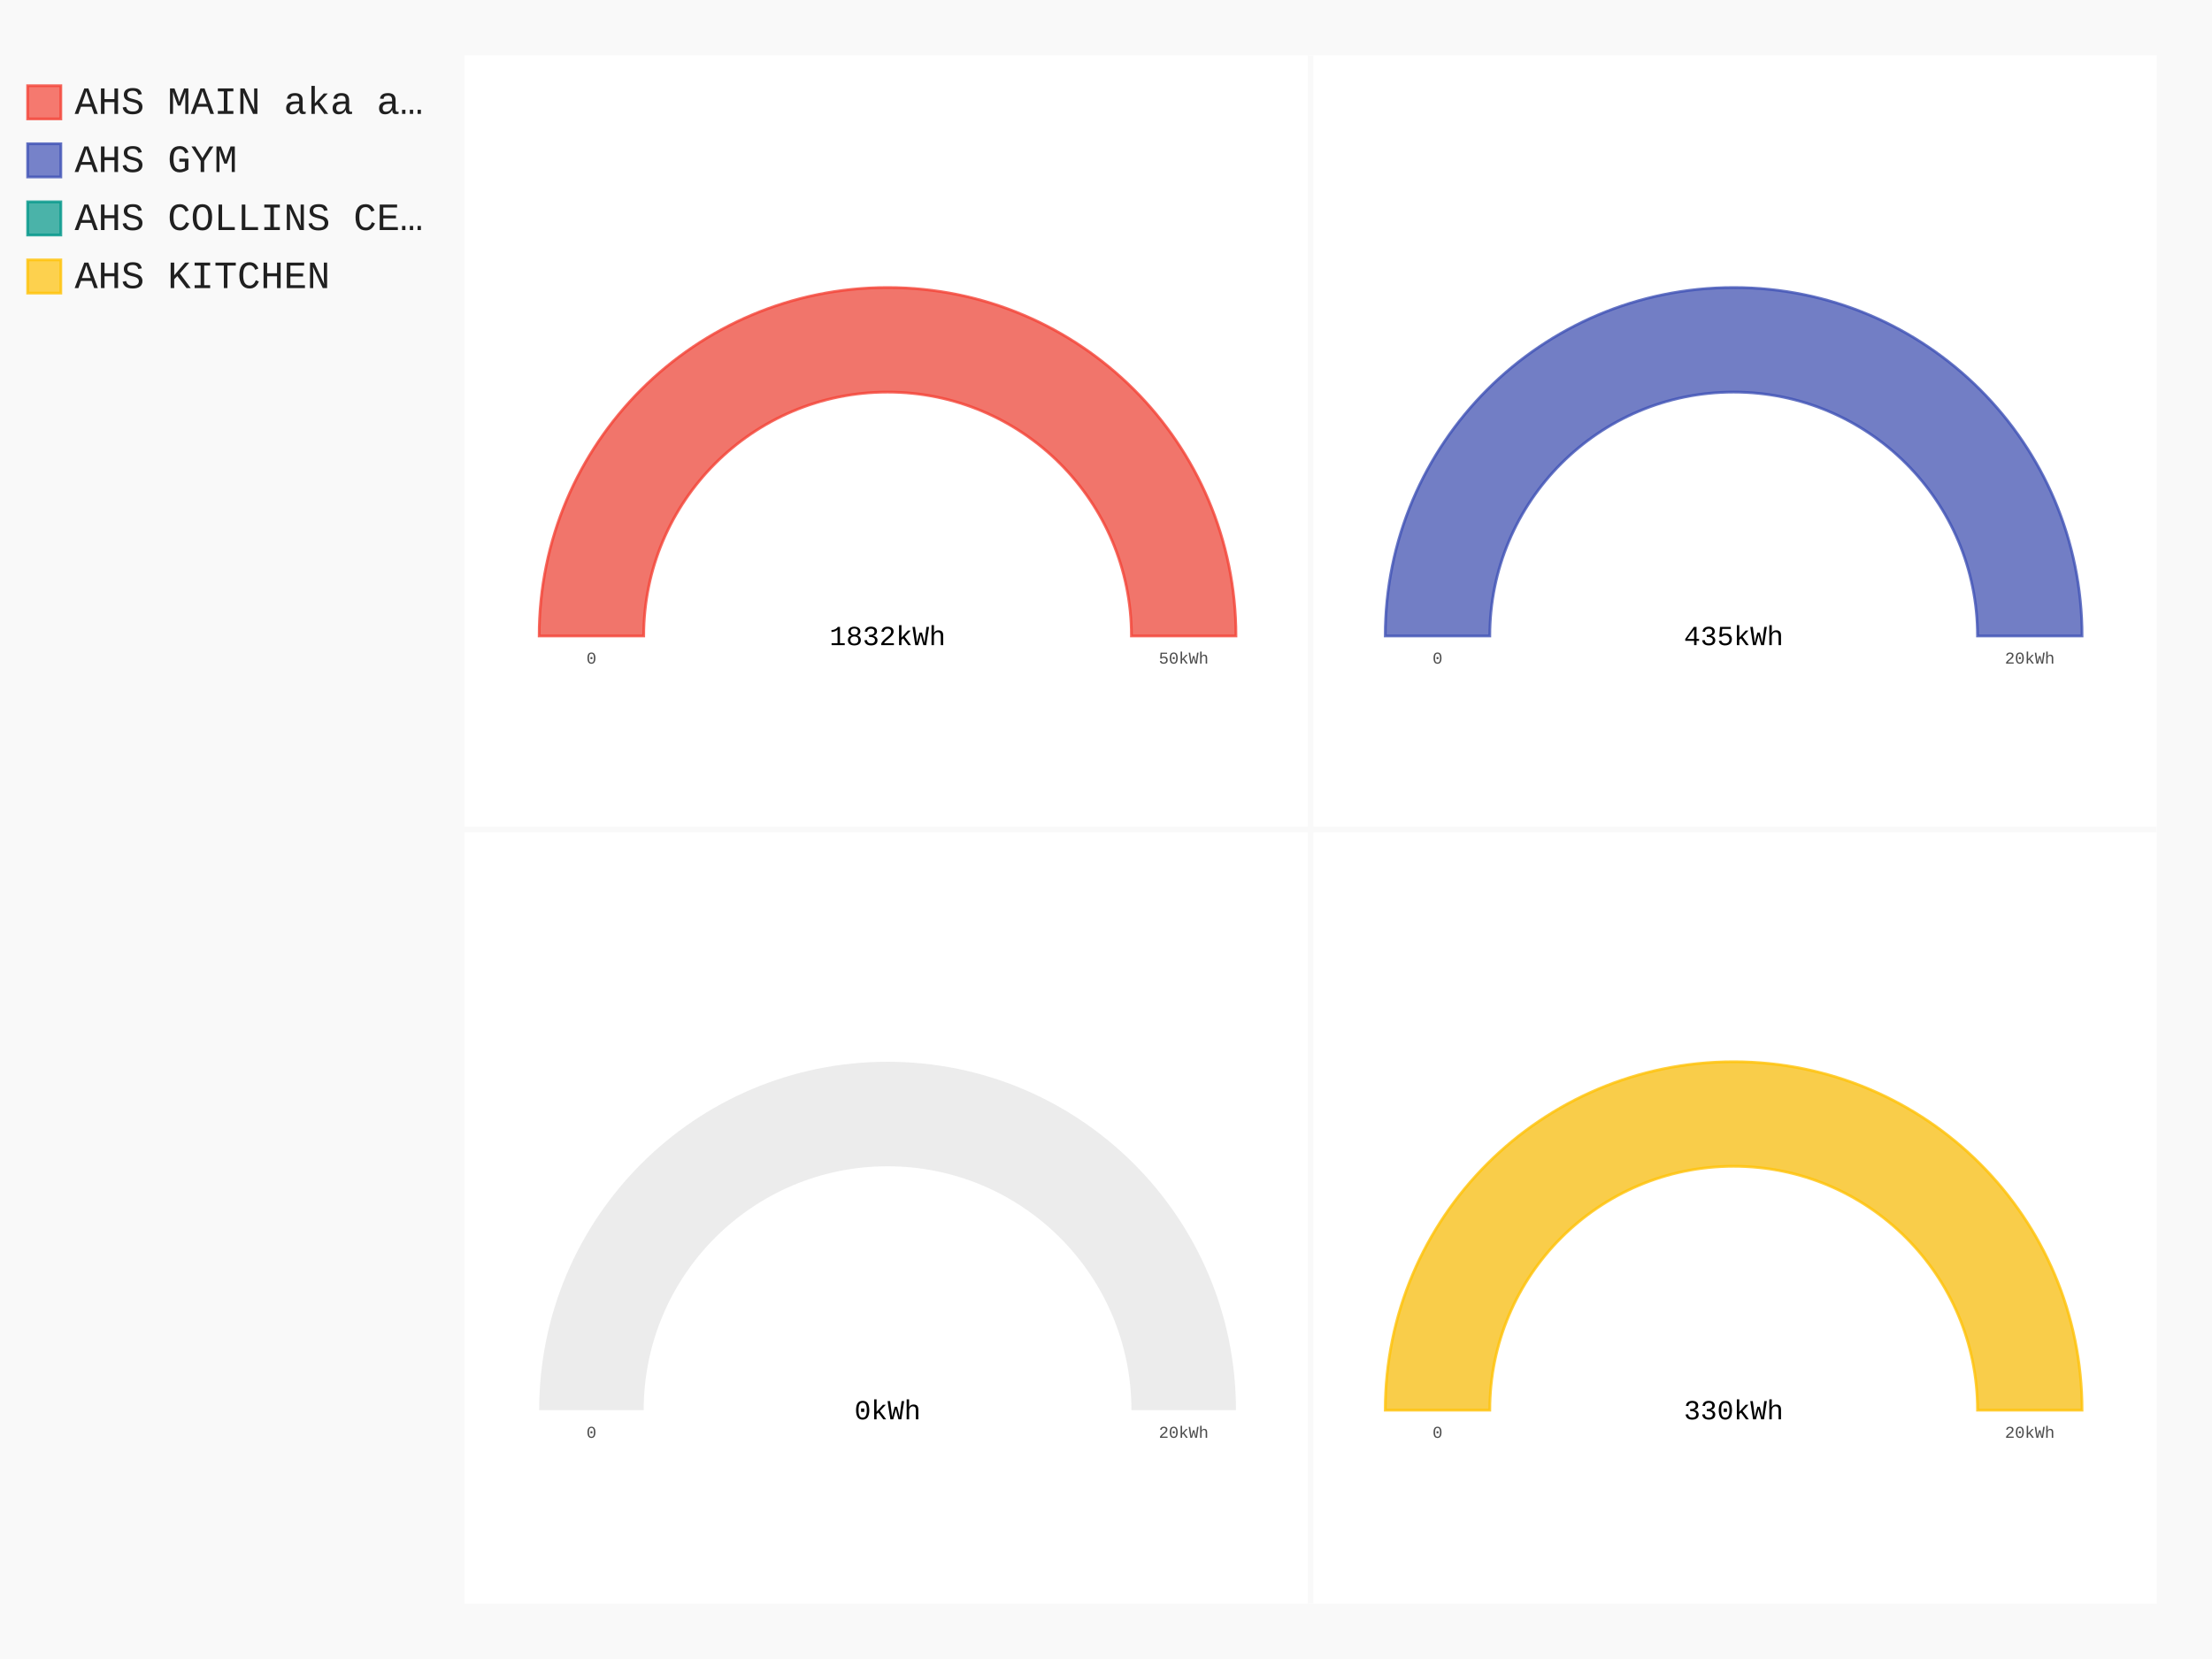
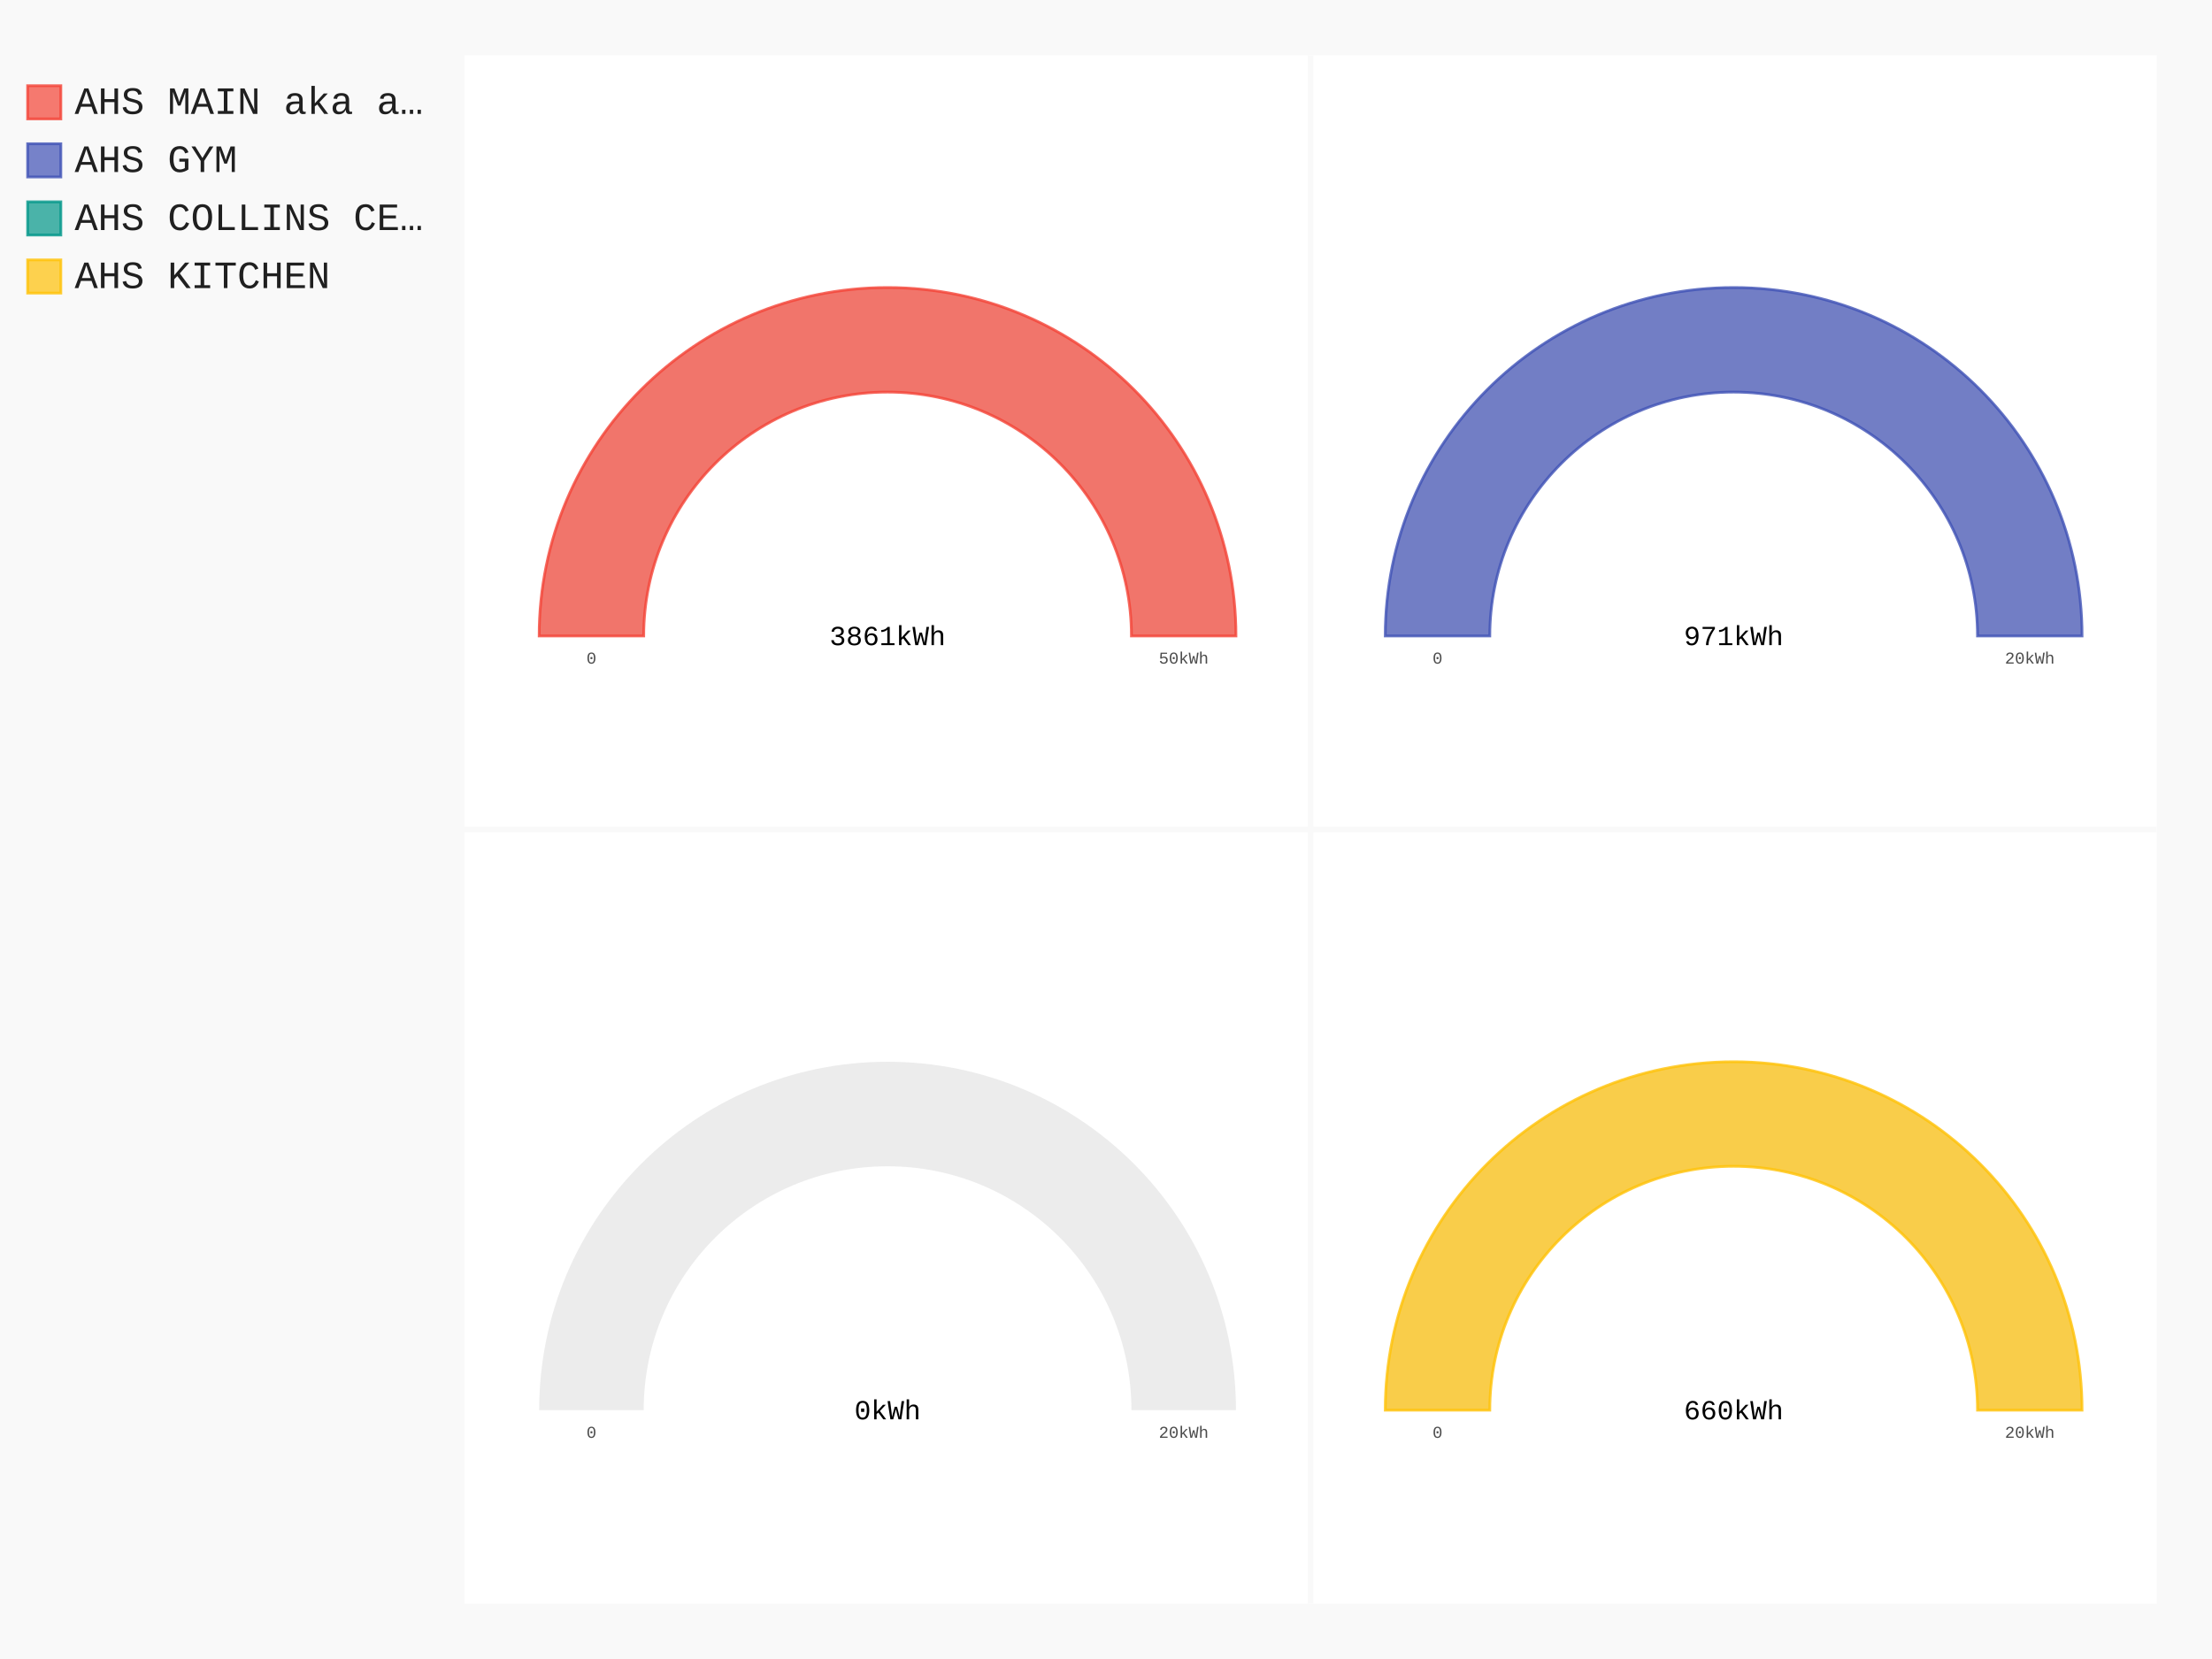
- <svg xmlns="http://www.w3.org/2000/svg" class="pygal-chart" id="chart-5d2e47ac-16c9-478d-815b-7276201bfe18" viewBox="0 0 800 600">
+ <svg xmlns="http://www.w3.org/2000/svg" class="pygal-chart" id="chart-736f7ae9-700e-435b-ba70-ac6326d1f45b" viewBox="0 0 800 600">
  <defs>
-     <style type="text/css">#chart-5d2e47ac-16c9-478d-815b-7276201bfe18{-webkit-user-select:none;-webkit-font-smoothing:antialiased;font-family:Consolas,"Liberation Mono",Menlo,Courier,monospace}#chart-5d2e47ac-16c9-478d-815b-7276201bfe18 .title{font-family:Consolas,"Liberation Mono",Menlo,Courier,monospace;font-size:16px}#chart-5d2e47ac-16c9-478d-815b-7276201bfe18 .legends .legend text{font-family:Consolas,"Liberation Mono",Menlo,Courier,monospace;font-size:14px}#chart-5d2e47ac-16c9-478d-815b-7276201bfe18 .axis text{font-family:Consolas,"Liberation Mono",Menlo,Courier,monospace;font-size:10px}#chart-5d2e47ac-16c9-478d-815b-7276201bfe18 .axis text.major{font-family:Consolas,"Liberation Mono",Menlo,Courier,monospace;font-size:10px}#chart-5d2e47ac-16c9-478d-815b-7276201bfe18 .text-overlay text.value{font-family:Consolas,"Liberation Mono",Menlo,Courier,monospace;font-size:10px}#chart-5d2e47ac-16c9-478d-815b-7276201bfe18 .text-overlay text.label{font-family:Consolas,"Liberation Mono",Menlo,Courier,monospace;font-size:10px}#chart-5d2e47ac-16c9-478d-815b-7276201bfe18 .tooltip{font-family:Consolas,"Liberation Mono",Menlo,Courier,monospace;font-size:14px}#chart-5d2e47ac-16c9-478d-815b-7276201bfe18 text.no_data{font-family:Consolas,"Liberation Mono",Menlo,Courier,monospace;font-size:64px}
- #chart-5d2e47ac-16c9-478d-815b-7276201bfe18{background-color:rgba(249,249,249,1)}#chart-5d2e47ac-16c9-478d-815b-7276201bfe18 path,#chart-5d2e47ac-16c9-478d-815b-7276201bfe18 line,#chart-5d2e47ac-16c9-478d-815b-7276201bfe18 rect,#chart-5d2e47ac-16c9-478d-815b-7276201bfe18 circle{-webkit-transition:150ms;-moz-transition:150ms;transition:150ms}#chart-5d2e47ac-16c9-478d-815b-7276201bfe18 .graph &gt; .background{fill:rgba(249,249,249,1)}#chart-5d2e47ac-16c9-478d-815b-7276201bfe18 .plot &gt; .background{fill:rgba(255,255,255,1)}#chart-5d2e47ac-16c9-478d-815b-7276201bfe18 .graph{fill:rgba(0,0,0,.87)}#chart-5d2e47ac-16c9-478d-815b-7276201bfe18 text.no_data{fill:rgba(0,0,0,1)}#chart-5d2e47ac-16c9-478d-815b-7276201bfe18 .title{fill:rgba(0,0,0,1)}#chart-5d2e47ac-16c9-478d-815b-7276201bfe18 .legends .legend text{fill:rgba(0,0,0,.87)}#chart-5d2e47ac-16c9-478d-815b-7276201bfe18 .legends .legend:hover text{fill:rgba(0,0,0,1)}#chart-5d2e47ac-16c9-478d-815b-7276201bfe18 .axis .line{stroke:rgba(0,0,0,1)}#chart-5d2e47ac-16c9-478d-815b-7276201bfe18 .axis .guide.line{stroke:rgba(0,0,0,.54)}#chart-5d2e47ac-16c9-478d-815b-7276201bfe18 .axis .major.line{stroke:rgba(0,0,0,.87)}#chart-5d2e47ac-16c9-478d-815b-7276201bfe18 .axis text.major{fill:rgba(0,0,0,1)}#chart-5d2e47ac-16c9-478d-815b-7276201bfe18 .axis.y .guides:hover .guide.line,#chart-5d2e47ac-16c9-478d-815b-7276201bfe18 .line-graph .axis.x .guides:hover .guide.line,#chart-5d2e47ac-16c9-478d-815b-7276201bfe18 .stackedline-graph .axis.x .guides:hover .guide.line,#chart-5d2e47ac-16c9-478d-815b-7276201bfe18 .xy-graph .axis.x .guides:hover .guide.line{stroke:rgba(0,0,0,1)}#chart-5d2e47ac-16c9-478d-815b-7276201bfe18 .axis .guides:hover text{fill:rgba(0,0,0,1)}#chart-5d2e47ac-16c9-478d-815b-7276201bfe18 .reactive{fill-opacity:.7;stroke-opacity:.8}#chart-5d2e47ac-16c9-478d-815b-7276201bfe18 .ci{stroke:rgba(0,0,0,.87)}#chart-5d2e47ac-16c9-478d-815b-7276201bfe18 .reactive.active,#chart-5d2e47ac-16c9-478d-815b-7276201bfe18 .active .reactive{fill-opacity:.8;stroke-opacity:.9;stroke-width:4}#chart-5d2e47ac-16c9-478d-815b-7276201bfe18 .ci .reactive.active{stroke-width:1.5}#chart-5d2e47ac-16c9-478d-815b-7276201bfe18 .series text{fill:rgba(0,0,0,1)}#chart-5d2e47ac-16c9-478d-815b-7276201bfe18 .tooltip rect{fill:rgba(255,255,255,1);stroke:rgba(0,0,0,1);-webkit-transition:opacity 150ms;-moz-transition:opacity 150ms;transition:opacity 150ms}#chart-5d2e47ac-16c9-478d-815b-7276201bfe18 .tooltip .label{fill:rgba(0,0,0,.87)}#chart-5d2e47ac-16c9-478d-815b-7276201bfe18 .tooltip .label{fill:rgba(0,0,0,.87)}#chart-5d2e47ac-16c9-478d-815b-7276201bfe18 .tooltip .legend{font-size:.8em;fill:rgba(0,0,0,.54)}#chart-5d2e47ac-16c9-478d-815b-7276201bfe18 .tooltip .x_label{font-size:.6em;fill:rgba(0,0,0,1)}#chart-5d2e47ac-16c9-478d-815b-7276201bfe18 .tooltip .xlink{font-size:.5em;text-decoration:underline}#chart-5d2e47ac-16c9-478d-815b-7276201bfe18 .tooltip .value{font-size:1.5em}#chart-5d2e47ac-16c9-478d-815b-7276201bfe18 .bound{font-size:.5em}#chart-5d2e47ac-16c9-478d-815b-7276201bfe18 .max-value{font-size:.75em;fill:rgba(0,0,0,.54)}#chart-5d2e47ac-16c9-478d-815b-7276201bfe18 .map-element{fill:rgba(255,255,255,1);stroke:rgba(0,0,0,.54) !important}#chart-5d2e47ac-16c9-478d-815b-7276201bfe18 .map-element .reactive{fill-opacity:inherit;stroke-opacity:inherit}#chart-5d2e47ac-16c9-478d-815b-7276201bfe18 .color-0,#chart-5d2e47ac-16c9-478d-815b-7276201bfe18 .color-0 a:visited{stroke:#F44336;fill:#F44336}#chart-5d2e47ac-16c9-478d-815b-7276201bfe18 .color-1,#chart-5d2e47ac-16c9-478d-815b-7276201bfe18 .color-1 a:visited{stroke:#3F51B5;fill:#3F51B5}#chart-5d2e47ac-16c9-478d-815b-7276201bfe18 .color-2,#chart-5d2e47ac-16c9-478d-815b-7276201bfe18 .color-2 a:visited{stroke:#009688;fill:#009688}#chart-5d2e47ac-16c9-478d-815b-7276201bfe18 .color-3,#chart-5d2e47ac-16c9-478d-815b-7276201bfe18 .color-3 a:visited{stroke:#FFC107;fill:#FFC107}#chart-5d2e47ac-16c9-478d-815b-7276201bfe18 .text-overlay .color-0 text{fill:black}#chart-5d2e47ac-16c9-478d-815b-7276201bfe18 .text-overlay .color-1 text{fill:black}#chart-5d2e47ac-16c9-478d-815b-7276201bfe18 .text-overlay .color-2 text{fill:black}#chart-5d2e47ac-16c9-478d-815b-7276201bfe18 .text-overlay .color-3 text{fill:black}
- #chart-5d2e47ac-16c9-478d-815b-7276201bfe18 text.no_data{text-anchor:middle}#chart-5d2e47ac-16c9-478d-815b-7276201bfe18 .guide.line{fill:none}#chart-5d2e47ac-16c9-478d-815b-7276201bfe18 .centered{text-anchor:middle}#chart-5d2e47ac-16c9-478d-815b-7276201bfe18 .title{text-anchor:middle}#chart-5d2e47ac-16c9-478d-815b-7276201bfe18 .legends .legend text{fill-opacity:1}#chart-5d2e47ac-16c9-478d-815b-7276201bfe18 .axis.x text{text-anchor:middle}#chart-5d2e47ac-16c9-478d-815b-7276201bfe18 .axis.x:not(.web) text[transform]{text-anchor:start}#chart-5d2e47ac-16c9-478d-815b-7276201bfe18 .axis.x:not(.web) text[transform].backwards{text-anchor:end}#chart-5d2e47ac-16c9-478d-815b-7276201bfe18 .axis.y text{text-anchor:end}#chart-5d2e47ac-16c9-478d-815b-7276201bfe18 .axis.y text[transform].backwards{text-anchor:start}#chart-5d2e47ac-16c9-478d-815b-7276201bfe18 .axis.y2 text{text-anchor:start}#chart-5d2e47ac-16c9-478d-815b-7276201bfe18 .axis.y2 text[transform].backwards{text-anchor:end}#chart-5d2e47ac-16c9-478d-815b-7276201bfe18 .axis .guide.line{stroke-dasharray:4,4}#chart-5d2e47ac-16c9-478d-815b-7276201bfe18 .axis .major.guide.line{stroke-dasharray:6,6}#chart-5d2e47ac-16c9-478d-815b-7276201bfe18 .horizontal .axis.y .guide.line,#chart-5d2e47ac-16c9-478d-815b-7276201bfe18 .horizontal .axis.y2 .guide.line,#chart-5d2e47ac-16c9-478d-815b-7276201bfe18 .vertical .axis.x .guide.line{opacity:0}#chart-5d2e47ac-16c9-478d-815b-7276201bfe18 .horizontal .axis.always_show .guide.line,#chart-5d2e47ac-16c9-478d-815b-7276201bfe18 .vertical .axis.always_show .guide.line{opacity:1 !important}#chart-5d2e47ac-16c9-478d-815b-7276201bfe18 .axis.y .guides:hover .guide.line,#chart-5d2e47ac-16c9-478d-815b-7276201bfe18 .axis.y2 .guides:hover .guide.line,#chart-5d2e47ac-16c9-478d-815b-7276201bfe18 .axis.x .guides:hover .guide.line{opacity:1}#chart-5d2e47ac-16c9-478d-815b-7276201bfe18 .axis .guides:hover text{opacity:1}#chart-5d2e47ac-16c9-478d-815b-7276201bfe18 .nofill{fill:none}#chart-5d2e47ac-16c9-478d-815b-7276201bfe18 .subtle-fill{fill-opacity:.2}#chart-5d2e47ac-16c9-478d-815b-7276201bfe18 .dot{stroke-width:1px;fill-opacity:1}#chart-5d2e47ac-16c9-478d-815b-7276201bfe18 .dot.active{stroke-width:5px}#chart-5d2e47ac-16c9-478d-815b-7276201bfe18 .dot.negative{fill:transparent}#chart-5d2e47ac-16c9-478d-815b-7276201bfe18 text,#chart-5d2e47ac-16c9-478d-815b-7276201bfe18 tspan{stroke:none !important}#chart-5d2e47ac-16c9-478d-815b-7276201bfe18 .series text.active{opacity:1}#chart-5d2e47ac-16c9-478d-815b-7276201bfe18 .tooltip rect{fill-opacity:.95;stroke-width:.5}#chart-5d2e47ac-16c9-478d-815b-7276201bfe18 .tooltip text{fill-opacity:1}#chart-5d2e47ac-16c9-478d-815b-7276201bfe18 .showable{visibility:hidden}#chart-5d2e47ac-16c9-478d-815b-7276201bfe18 .showable.shown{visibility:visible}#chart-5d2e47ac-16c9-478d-815b-7276201bfe18 .gauge-background{fill:rgba(229,229,229,1);stroke:none}#chart-5d2e47ac-16c9-478d-815b-7276201bfe18 .bg-lines{stroke:rgba(249,249,249,1);stroke-width:2px}</style>
+     <style type="text/css">#chart-736f7ae9-700e-435b-ba70-ac6326d1f45b{-webkit-user-select:none;-webkit-font-smoothing:antialiased;font-family:Consolas,"Liberation Mono",Menlo,Courier,monospace}#chart-736f7ae9-700e-435b-ba70-ac6326d1f45b .title{font-family:Consolas,"Liberation Mono",Menlo,Courier,monospace;font-size:16px}#chart-736f7ae9-700e-435b-ba70-ac6326d1f45b .legends .legend text{font-family:Consolas,"Liberation Mono",Menlo,Courier,monospace;font-size:14px}#chart-736f7ae9-700e-435b-ba70-ac6326d1f45b .axis text{font-family:Consolas,"Liberation Mono",Menlo,Courier,monospace;font-size:10px}#chart-736f7ae9-700e-435b-ba70-ac6326d1f45b .axis text.major{font-family:Consolas,"Liberation Mono",Menlo,Courier,monospace;font-size:10px}#chart-736f7ae9-700e-435b-ba70-ac6326d1f45b .text-overlay text.value{font-family:Consolas,"Liberation Mono",Menlo,Courier,monospace;font-size:10px}#chart-736f7ae9-700e-435b-ba70-ac6326d1f45b .text-overlay text.label{font-family:Consolas,"Liberation Mono",Menlo,Courier,monospace;font-size:10px}#chart-736f7ae9-700e-435b-ba70-ac6326d1f45b .tooltip{font-family:Consolas,"Liberation Mono",Menlo,Courier,monospace;font-size:14px}#chart-736f7ae9-700e-435b-ba70-ac6326d1f45b text.no_data{font-family:Consolas,"Liberation Mono",Menlo,Courier,monospace;font-size:64px}
+ #chart-736f7ae9-700e-435b-ba70-ac6326d1f45b{background-color:rgba(249,249,249,1)}#chart-736f7ae9-700e-435b-ba70-ac6326d1f45b path,#chart-736f7ae9-700e-435b-ba70-ac6326d1f45b line,#chart-736f7ae9-700e-435b-ba70-ac6326d1f45b rect,#chart-736f7ae9-700e-435b-ba70-ac6326d1f45b circle{-webkit-transition:150ms;-moz-transition:150ms;transition:150ms}#chart-736f7ae9-700e-435b-ba70-ac6326d1f45b .graph &gt; .background{fill:rgba(249,249,249,1)}#chart-736f7ae9-700e-435b-ba70-ac6326d1f45b .plot &gt; .background{fill:rgba(255,255,255,1)}#chart-736f7ae9-700e-435b-ba70-ac6326d1f45b .graph{fill:rgba(0,0,0,.87)}#chart-736f7ae9-700e-435b-ba70-ac6326d1f45b text.no_data{fill:rgba(0,0,0,1)}#chart-736f7ae9-700e-435b-ba70-ac6326d1f45b .title{fill:rgba(0,0,0,1)}#chart-736f7ae9-700e-435b-ba70-ac6326d1f45b .legends .legend text{fill:rgba(0,0,0,.87)}#chart-736f7ae9-700e-435b-ba70-ac6326d1f45b .legends .legend:hover text{fill:rgba(0,0,0,1)}#chart-736f7ae9-700e-435b-ba70-ac6326d1f45b .axis .line{stroke:rgba(0,0,0,1)}#chart-736f7ae9-700e-435b-ba70-ac6326d1f45b .axis .guide.line{stroke:rgba(0,0,0,.54)}#chart-736f7ae9-700e-435b-ba70-ac6326d1f45b .axis .major.line{stroke:rgba(0,0,0,.87)}#chart-736f7ae9-700e-435b-ba70-ac6326d1f45b .axis text.major{fill:rgba(0,0,0,1)}#chart-736f7ae9-700e-435b-ba70-ac6326d1f45b .axis.y .guides:hover .guide.line,#chart-736f7ae9-700e-435b-ba70-ac6326d1f45b .line-graph .axis.x .guides:hover .guide.line,#chart-736f7ae9-700e-435b-ba70-ac6326d1f45b .stackedline-graph .axis.x .guides:hover .guide.line,#chart-736f7ae9-700e-435b-ba70-ac6326d1f45b .xy-graph .axis.x .guides:hover .guide.line{stroke:rgba(0,0,0,1)}#chart-736f7ae9-700e-435b-ba70-ac6326d1f45b .axis .guides:hover text{fill:rgba(0,0,0,1)}#chart-736f7ae9-700e-435b-ba70-ac6326d1f45b .reactive{fill-opacity:.7;stroke-opacity:.8}#chart-736f7ae9-700e-435b-ba70-ac6326d1f45b .ci{stroke:rgba(0,0,0,.87)}#chart-736f7ae9-700e-435b-ba70-ac6326d1f45b .reactive.active,#chart-736f7ae9-700e-435b-ba70-ac6326d1f45b .active .reactive{fill-opacity:.8;stroke-opacity:.9;stroke-width:4}#chart-736f7ae9-700e-435b-ba70-ac6326d1f45b .ci .reactive.active{stroke-width:1.5}#chart-736f7ae9-700e-435b-ba70-ac6326d1f45b .series text{fill:rgba(0,0,0,1)}#chart-736f7ae9-700e-435b-ba70-ac6326d1f45b .tooltip rect{fill:rgba(255,255,255,1);stroke:rgba(0,0,0,1);-webkit-transition:opacity 150ms;-moz-transition:opacity 150ms;transition:opacity 150ms}#chart-736f7ae9-700e-435b-ba70-ac6326d1f45b .tooltip .label{fill:rgba(0,0,0,.87)}#chart-736f7ae9-700e-435b-ba70-ac6326d1f45b .tooltip .label{fill:rgba(0,0,0,.87)}#chart-736f7ae9-700e-435b-ba70-ac6326d1f45b .tooltip .legend{font-size:.8em;fill:rgba(0,0,0,.54)}#chart-736f7ae9-700e-435b-ba70-ac6326d1f45b .tooltip .x_label{font-size:.6em;fill:rgba(0,0,0,1)}#chart-736f7ae9-700e-435b-ba70-ac6326d1f45b .tooltip .xlink{font-size:.5em;text-decoration:underline}#chart-736f7ae9-700e-435b-ba70-ac6326d1f45b .tooltip .value{font-size:1.5em}#chart-736f7ae9-700e-435b-ba70-ac6326d1f45b .bound{font-size:.5em}#chart-736f7ae9-700e-435b-ba70-ac6326d1f45b .max-value{font-size:.75em;fill:rgba(0,0,0,.54)}#chart-736f7ae9-700e-435b-ba70-ac6326d1f45b .map-element{fill:rgba(255,255,255,1);stroke:rgba(0,0,0,.54) !important}#chart-736f7ae9-700e-435b-ba70-ac6326d1f45b .map-element .reactive{fill-opacity:inherit;stroke-opacity:inherit}#chart-736f7ae9-700e-435b-ba70-ac6326d1f45b .color-0,#chart-736f7ae9-700e-435b-ba70-ac6326d1f45b .color-0 a:visited{stroke:#F44336;fill:#F44336}#chart-736f7ae9-700e-435b-ba70-ac6326d1f45b .color-1,#chart-736f7ae9-700e-435b-ba70-ac6326d1f45b .color-1 a:visited{stroke:#3F51B5;fill:#3F51B5}#chart-736f7ae9-700e-435b-ba70-ac6326d1f45b .color-2,#chart-736f7ae9-700e-435b-ba70-ac6326d1f45b .color-2 a:visited{stroke:#009688;fill:#009688}#chart-736f7ae9-700e-435b-ba70-ac6326d1f45b .color-3,#chart-736f7ae9-700e-435b-ba70-ac6326d1f45b .color-3 a:visited{stroke:#FFC107;fill:#FFC107}#chart-736f7ae9-700e-435b-ba70-ac6326d1f45b .text-overlay .color-0 text{fill:black}#chart-736f7ae9-700e-435b-ba70-ac6326d1f45b .text-overlay .color-1 text{fill:black}#chart-736f7ae9-700e-435b-ba70-ac6326d1f45b .text-overlay .color-2 text{fill:black}#chart-736f7ae9-700e-435b-ba70-ac6326d1f45b .text-overlay .color-3 text{fill:black}
+ #chart-736f7ae9-700e-435b-ba70-ac6326d1f45b text.no_data{text-anchor:middle}#chart-736f7ae9-700e-435b-ba70-ac6326d1f45b .guide.line{fill:none}#chart-736f7ae9-700e-435b-ba70-ac6326d1f45b .centered{text-anchor:middle}#chart-736f7ae9-700e-435b-ba70-ac6326d1f45b .title{text-anchor:middle}#chart-736f7ae9-700e-435b-ba70-ac6326d1f45b .legends .legend text{fill-opacity:1}#chart-736f7ae9-700e-435b-ba70-ac6326d1f45b .axis.x text{text-anchor:middle}#chart-736f7ae9-700e-435b-ba70-ac6326d1f45b .axis.x:not(.web) text[transform]{text-anchor:start}#chart-736f7ae9-700e-435b-ba70-ac6326d1f45b .axis.x:not(.web) text[transform].backwards{text-anchor:end}#chart-736f7ae9-700e-435b-ba70-ac6326d1f45b .axis.y text{text-anchor:end}#chart-736f7ae9-700e-435b-ba70-ac6326d1f45b .axis.y text[transform].backwards{text-anchor:start}#chart-736f7ae9-700e-435b-ba70-ac6326d1f45b .axis.y2 text{text-anchor:start}#chart-736f7ae9-700e-435b-ba70-ac6326d1f45b .axis.y2 text[transform].backwards{text-anchor:end}#chart-736f7ae9-700e-435b-ba70-ac6326d1f45b .axis .guide.line{stroke-dasharray:4,4}#chart-736f7ae9-700e-435b-ba70-ac6326d1f45b .axis .major.guide.line{stroke-dasharray:6,6}#chart-736f7ae9-700e-435b-ba70-ac6326d1f45b .horizontal .axis.y .guide.line,#chart-736f7ae9-700e-435b-ba70-ac6326d1f45b .horizontal .axis.y2 .guide.line,#chart-736f7ae9-700e-435b-ba70-ac6326d1f45b .vertical .axis.x .guide.line{opacity:0}#chart-736f7ae9-700e-435b-ba70-ac6326d1f45b .horizontal .axis.always_show .guide.line,#chart-736f7ae9-700e-435b-ba70-ac6326d1f45b .vertical .axis.always_show .guide.line{opacity:1 !important}#chart-736f7ae9-700e-435b-ba70-ac6326d1f45b .axis.y .guides:hover .guide.line,#chart-736f7ae9-700e-435b-ba70-ac6326d1f45b .axis.y2 .guides:hover .guide.line,#chart-736f7ae9-700e-435b-ba70-ac6326d1f45b .axis.x .guides:hover .guide.line{opacity:1}#chart-736f7ae9-700e-435b-ba70-ac6326d1f45b .axis .guides:hover text{opacity:1}#chart-736f7ae9-700e-435b-ba70-ac6326d1f45b .nofill{fill:none}#chart-736f7ae9-700e-435b-ba70-ac6326d1f45b .subtle-fill{fill-opacity:.2}#chart-736f7ae9-700e-435b-ba70-ac6326d1f45b .dot{stroke-width:1px;fill-opacity:1}#chart-736f7ae9-700e-435b-ba70-ac6326d1f45b .dot.active{stroke-width:5px}#chart-736f7ae9-700e-435b-ba70-ac6326d1f45b .dot.negative{fill:transparent}#chart-736f7ae9-700e-435b-ba70-ac6326d1f45b text,#chart-736f7ae9-700e-435b-ba70-ac6326d1f45b tspan{stroke:none !important}#chart-736f7ae9-700e-435b-ba70-ac6326d1f45b .series text.active{opacity:1}#chart-736f7ae9-700e-435b-ba70-ac6326d1f45b .tooltip rect{fill-opacity:.95;stroke-width:.5}#chart-736f7ae9-700e-435b-ba70-ac6326d1f45b .tooltip text{fill-opacity:1}#chart-736f7ae9-700e-435b-ba70-ac6326d1f45b .showable{visibility:hidden}#chart-736f7ae9-700e-435b-ba70-ac6326d1f45b .showable.shown{visibility:visible}#chart-736f7ae9-700e-435b-ba70-ac6326d1f45b .gauge-background{fill:rgba(229,229,229,1);stroke:none}#chart-736f7ae9-700e-435b-ba70-ac6326d1f45b .bg-lines{stroke:rgba(249,249,249,1);stroke-width:2px}</style>
  </defs>
  <g class="graph solidgauge-graph vertical">
    <rect class="background" height="600" width="800" x="0" y="0" />
    <g class="plot" transform="translate(168, 20)">
      <rect class="background" height="560" width="612.0" x="0" y="0" />
      <path class="bg-lines" d="M306.0 0 L306.0 560" />
      <path class="bg-lines" d="M0 280.0 L612.0 280.0" />
      <g class="series serie-0 color-0">
        <path class="gauge-background reactive" d="M27 210 A126 126 0 1 1 279 210 L241.2 210 A88.2 88.2 0 1 0 64.8 210 z" />
        <text class="y-0 bound reactive" text-anchor="middle" x="45.9" y="220">0</text>
        <text class="y-1 bound reactive" text-anchor="middle" x="260.1" y="220.0">50kWh</text>
        <g class="gauge">
          <path class="slice reactive tooltip-trigger" d="M27 210 A126 126 0 0 1 279 210 L241.2 210 A88.2 88.2 0 0 0 64.8 210 z" />
        </g>
      </g>
      <g class="series serie-1 color-1">
        <path class="gauge-background reactive" d="M333 210 A126 126 0 1 1 585 210 L547.2 210 A88.2 88.2 0 1 0 370.8 210 z" />
        <text class="y-0 bound reactive" text-anchor="middle" x="351.9" y="220">0</text>
        <text class="y-1 bound reactive" text-anchor="middle" x="566.1" y="220.0">20kWh</text>
        <g class="gauge">
          <path class="slice reactive tooltip-trigger" d="M333 210 A126 126 0 0 1 585 210 L547.2 210 A88.2 88.2 0 0 0 370.8 210 z" />
        </g>
      </g>
      <g class="series serie-2 color-2">
        <path class="gauge-background reactive" d="M27 490 A126 126 0 1 1 279 490 L241.2 490 A88.2 88.2 0 1 0 64.8 490 z" />
        <text class="y-0 bound reactive" text-anchor="middle" x="45.9" y="500.0">0</text>
        <text class="y-1 bound reactive" text-anchor="middle" x="260.1" y="500.0">20kWh</text>
        <g class="gauge" />
      </g>
      <g class="series serie-3 color-3">
        <path class="gauge-background reactive" d="M333 490 A126 126 0 1 1 585 490 L547.2 490 A88.2 88.2 0 1 0 370.8 490 z" />
        <text class="y-0 bound reactive" text-anchor="middle" x="351.9" y="500.0">0</text>
        <text class="y-1 bound reactive" text-anchor="middle" x="566.1" y="500.0">20kWh</text>
        <g class="gauge">
          <path class="slice reactive tooltip-trigger" d="M333 490 A126 126 0 0 1 585 490 L547.2 490 A88.2 88.2 0 0 0 370.8 490 z" />
        </g>
      </g>
    </g>
    <g class="titles" />
    <g class="plot overlay" transform="translate(168, 20)">
      <g class="series serie-0 color-0" />
      <g class="series serie-1 color-1" />
      <g class="series serie-2 color-2" />
      <g class="series serie-3 color-3" />
    </g>
    <g class="plot text-overlay" transform="translate(168, 20)">
      <g class="series serie-0 color-0">
-         <text class="value gauge-sum" text-anchor="middle" x="153.0" y="213.333">1832kWh</text>
+         <text class="value gauge-sum" text-anchor="middle" x="153.0" y="213.333">3861kWh</text>
      </g>
      <g class="series serie-1 color-1">
-         <text class="value gauge-sum" text-anchor="middle" x="459.0" y="213.333">435kWh</text>
+         <text class="value gauge-sum" text-anchor="middle" x="459.0" y="213.333">971kWh</text>
      </g>
      <g class="series serie-2 color-2">
        <text class="value gauge-sum" text-anchor="middle" x="153.0" y="493.333">0kWh</text>
      </g>
      <g class="series serie-3 color-3">
-         <text class="value gauge-sum" text-anchor="middle" x="459.0" y="493.333">330kWh</text>
+         <text class="value gauge-sum" text-anchor="middle" x="459.0" y="493.333">660kWh</text>
      </g>
    </g>
    <g class="plot tooltip-overlay" transform="translate(168, 20)">
      <g class="tooltip" style="opacity: 0" transform="translate(0 0)">
        <rect class="tooltip-box" height="0" rx="0" ry="0" width="0" />
        <g class="text" />
      </g>
    </g>
    <g class="legends" transform="translate(10, 30)">
      <g class="legend reactive activate-serie" id="activate-serie-0">
        <rect class="color-0 reactive" height="12" width="12" x="0.0" y="1.0" />
        <text x="17.0" y="11.2">AHS MAIN aka a…</text>
      </g>
      <g class="legend reactive activate-serie" id="activate-serie-1">
        <rect class="color-1 reactive" height="12" width="12" x="0.0" y="22.0" />
        <text x="17.0" y="32.2">AHS GYM</text>
      </g>
      <g class="legend reactive activate-serie" id="activate-serie-2">
        <rect class="color-2 reactive" height="12" width="12" x="0.0" y="43.0" />
        <text x="17.0" y="53.2">AHS COLLINS CE…</text>
      </g>
      <g class="legend reactive activate-serie" id="activate-serie-3">
        <rect class="color-3 reactive" height="12" width="12" x="0.0" y="64.0" />
        <text x="17.0" y="74.2">AHS KITCHEN</text>
      </g>
    </g>
    <g class="legends" transform="translate(790, 30)" />
  </g>
</svg>
